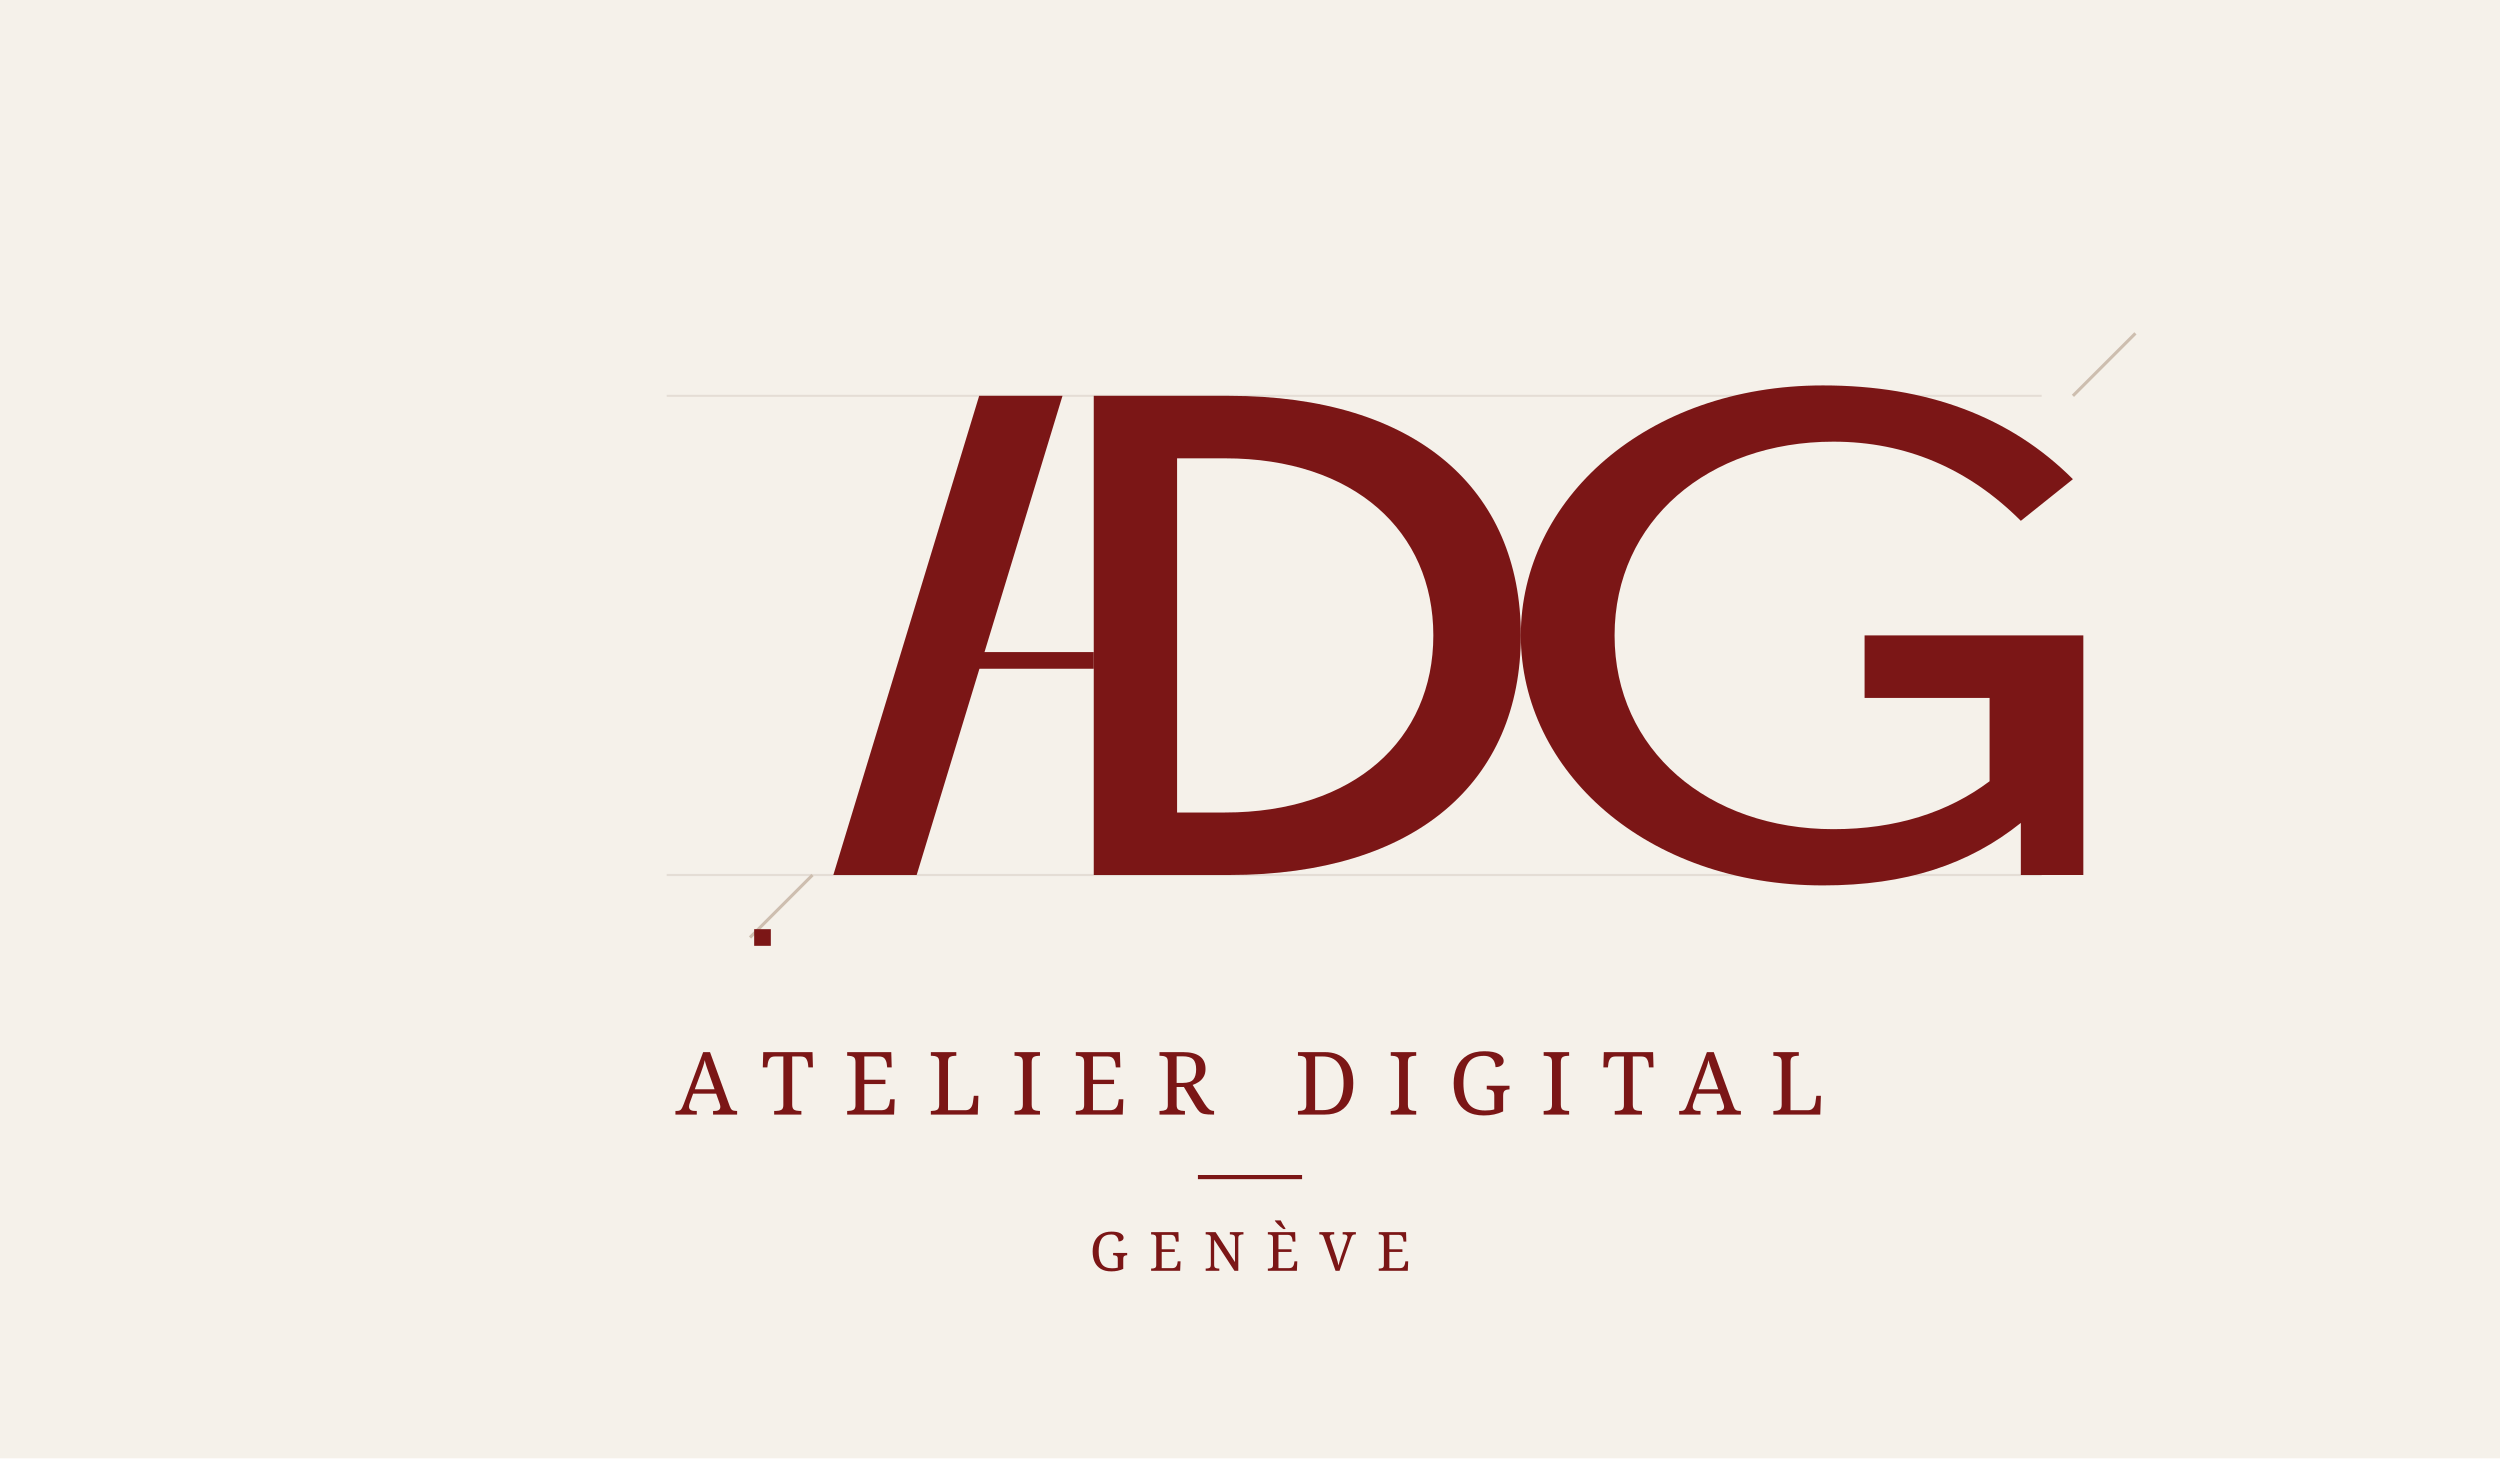
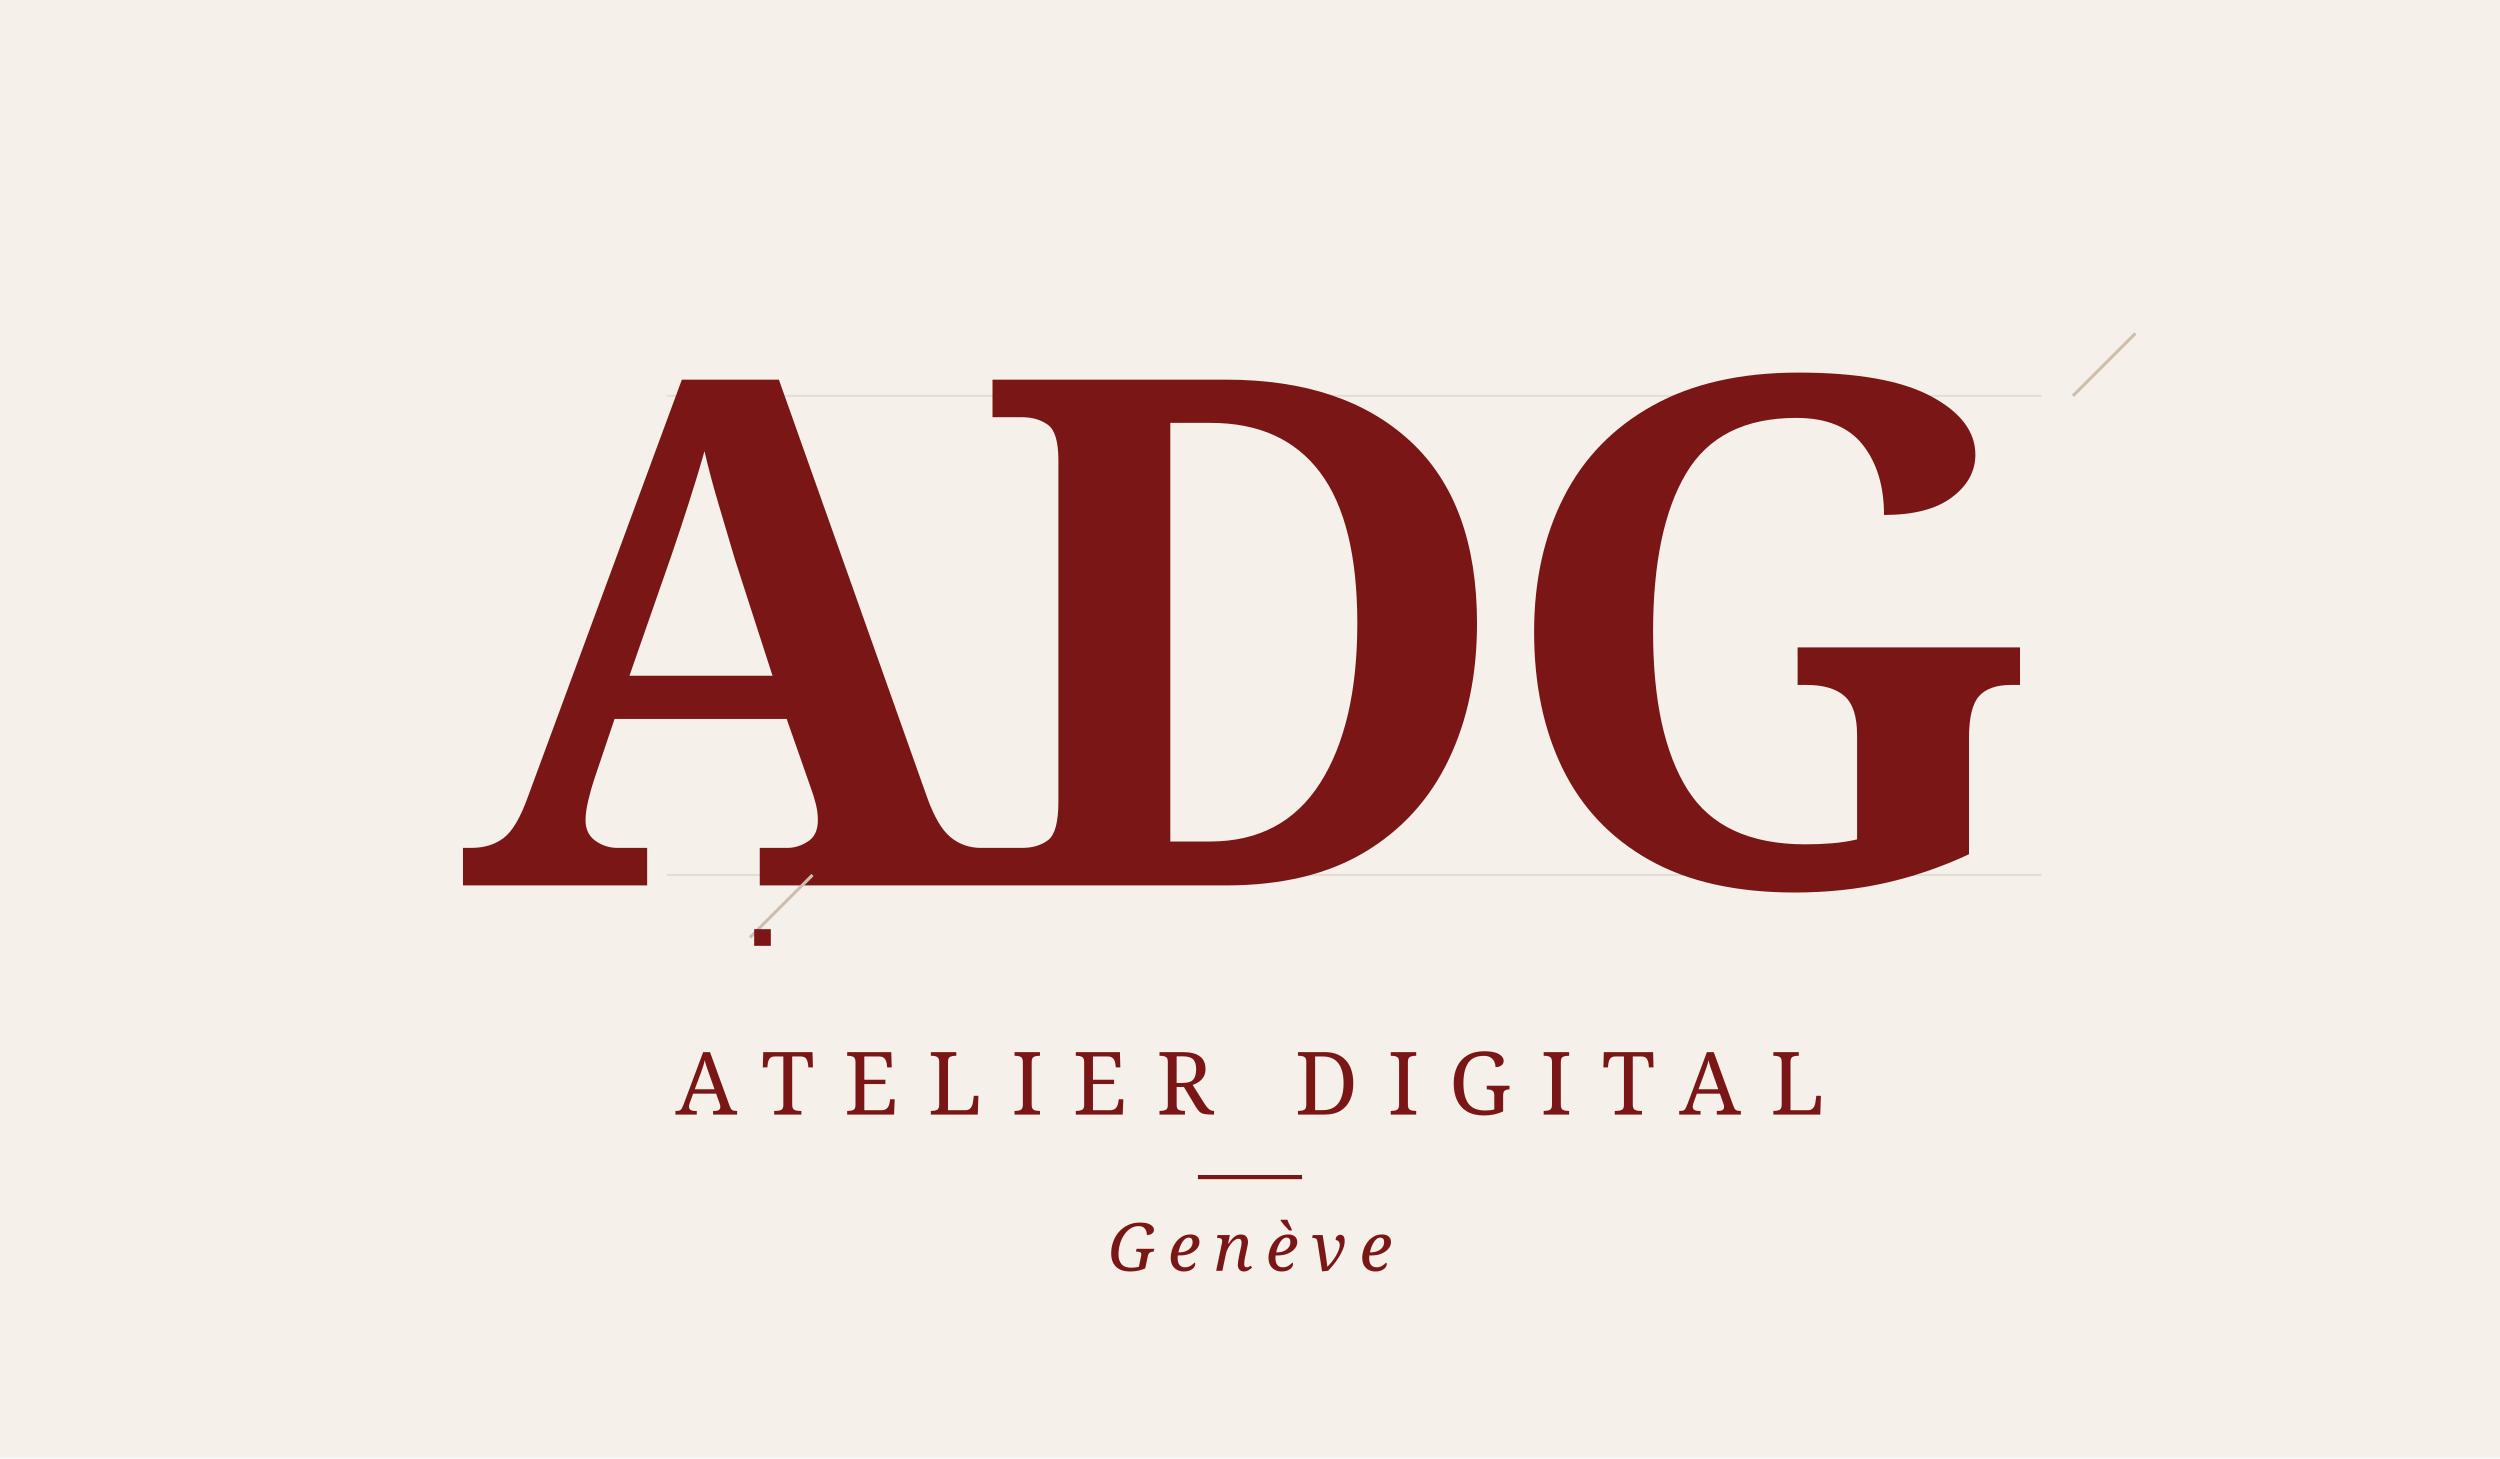
- <svg xmlns="http://www.w3.org/2000/svg" width="1200" height="700" viewBox="0 0 1200 700" fill="none">
+ <svg xmlns="http://www.w3.org/2000/svg" viewBox="0 0 1200 700" fill="none" style="font-family: 'Fraunces', 'Iowan Old Style', Cambria, Georgia, serif;">
  <rect width="1200" height="700" fill="#F5F1EA" />
  <g opacity="0.6">
    <line x1="320" y1="190" x2="980" y2="190" stroke="#D9D1C7" stroke-width="1" />
    <line x1="320" y1="420" x2="980" y2="420" stroke="#D9D1C7" stroke-width="1" />
  </g>
-   <g fill="#7B1616">
-     <path d="M400 420 L470 190 L510 190 L440 420 Z" />
-     <rect x="450" y="313" width="75" height="8" fill="#7B1616" />
-     <path d="M525 190 H590 C680 190 730 235 730 305 C730 375 680 420 590 420 H525 V190 Z M565 220 V390 H588 C650 390 688 355 688 305 C688 255 650 220 588 220 H565 Z" />
-     <g transform="translate(85, 0)">
-       <path d="M885 250 C860 225 830 212 795 212 C735 212 690 250 690 305 C690 360 735 398 795 398 C825 398 850 390 870 375 V335 H810 V305 H915 V420 H885 V395 C860 415 830 425 790 425 C705 425 645 370 645 305 C645 240 705 185 790 185 C840 185 880 200 910 230 L885 250 Z" />
-     </g>
-   </g>
+   <text x="600" y="425" text-anchor="middle" font-size="340" font-weight="600" letter-spacing="-10" fill="#7B1616">ADG</text>
  <line x1="995" y1="190" x2="1025" y2="160" stroke="#CDBEAF" stroke-width="1.5" />
  <line x1="390" y1="420" x2="360" y2="450" stroke="#CDBEAF" stroke-width="1.5" />
  <rect x="362" y="446" width="8" height="8" fill="#7B1616" />
-   <text x="600" y="535" text-anchor="middle" fill="#7B1616" font-size="42" letter-spacing="14" font-family="Fraunces, 'Iowan Old Style', Cambria, Georgia, serif" font-weight="500">ATELIER DIGITAL</text>
+   <text x="600" y="535" text-anchor="middle" font-size="42" font-weight="500" letter-spacing="14" fill="#7B1616">ATELIER DIGITAL</text>
  <line x1="575" y1="565" x2="625" y2="565" stroke="#7B1616" stroke-width="2" />
-   <text x="600" y="610" text-anchor="middle" fill="#7B1616" font-size="26" letter-spacing="10" font-family="Fraunces, 'Iowan Old Style', Cambria, Georgia, serif" font-weight="500">GENÈVE</text>
+   <text x="600" y="610" text-anchor="middle" font-size="32" font-style="italic" font-weight="500" letter-spacing="6" fill="#7B1616">Genève</text>
</svg>
